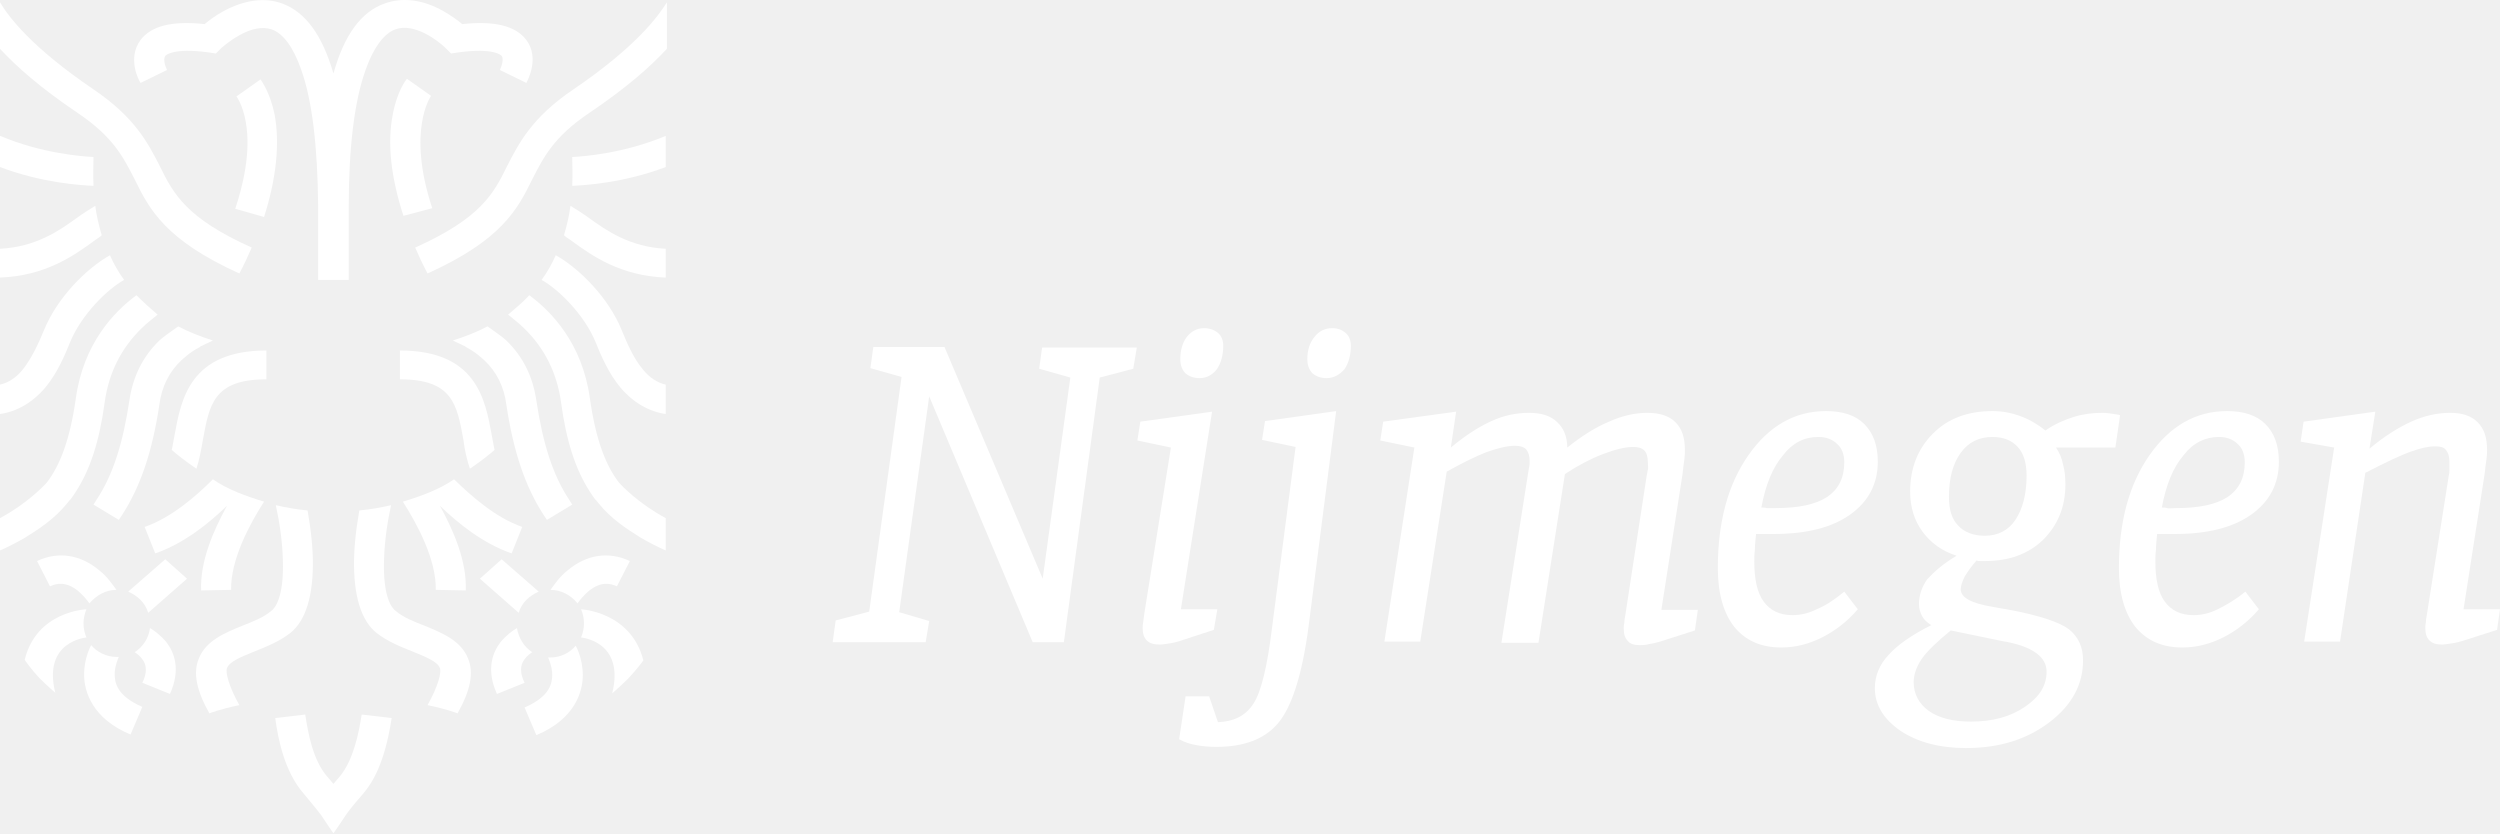
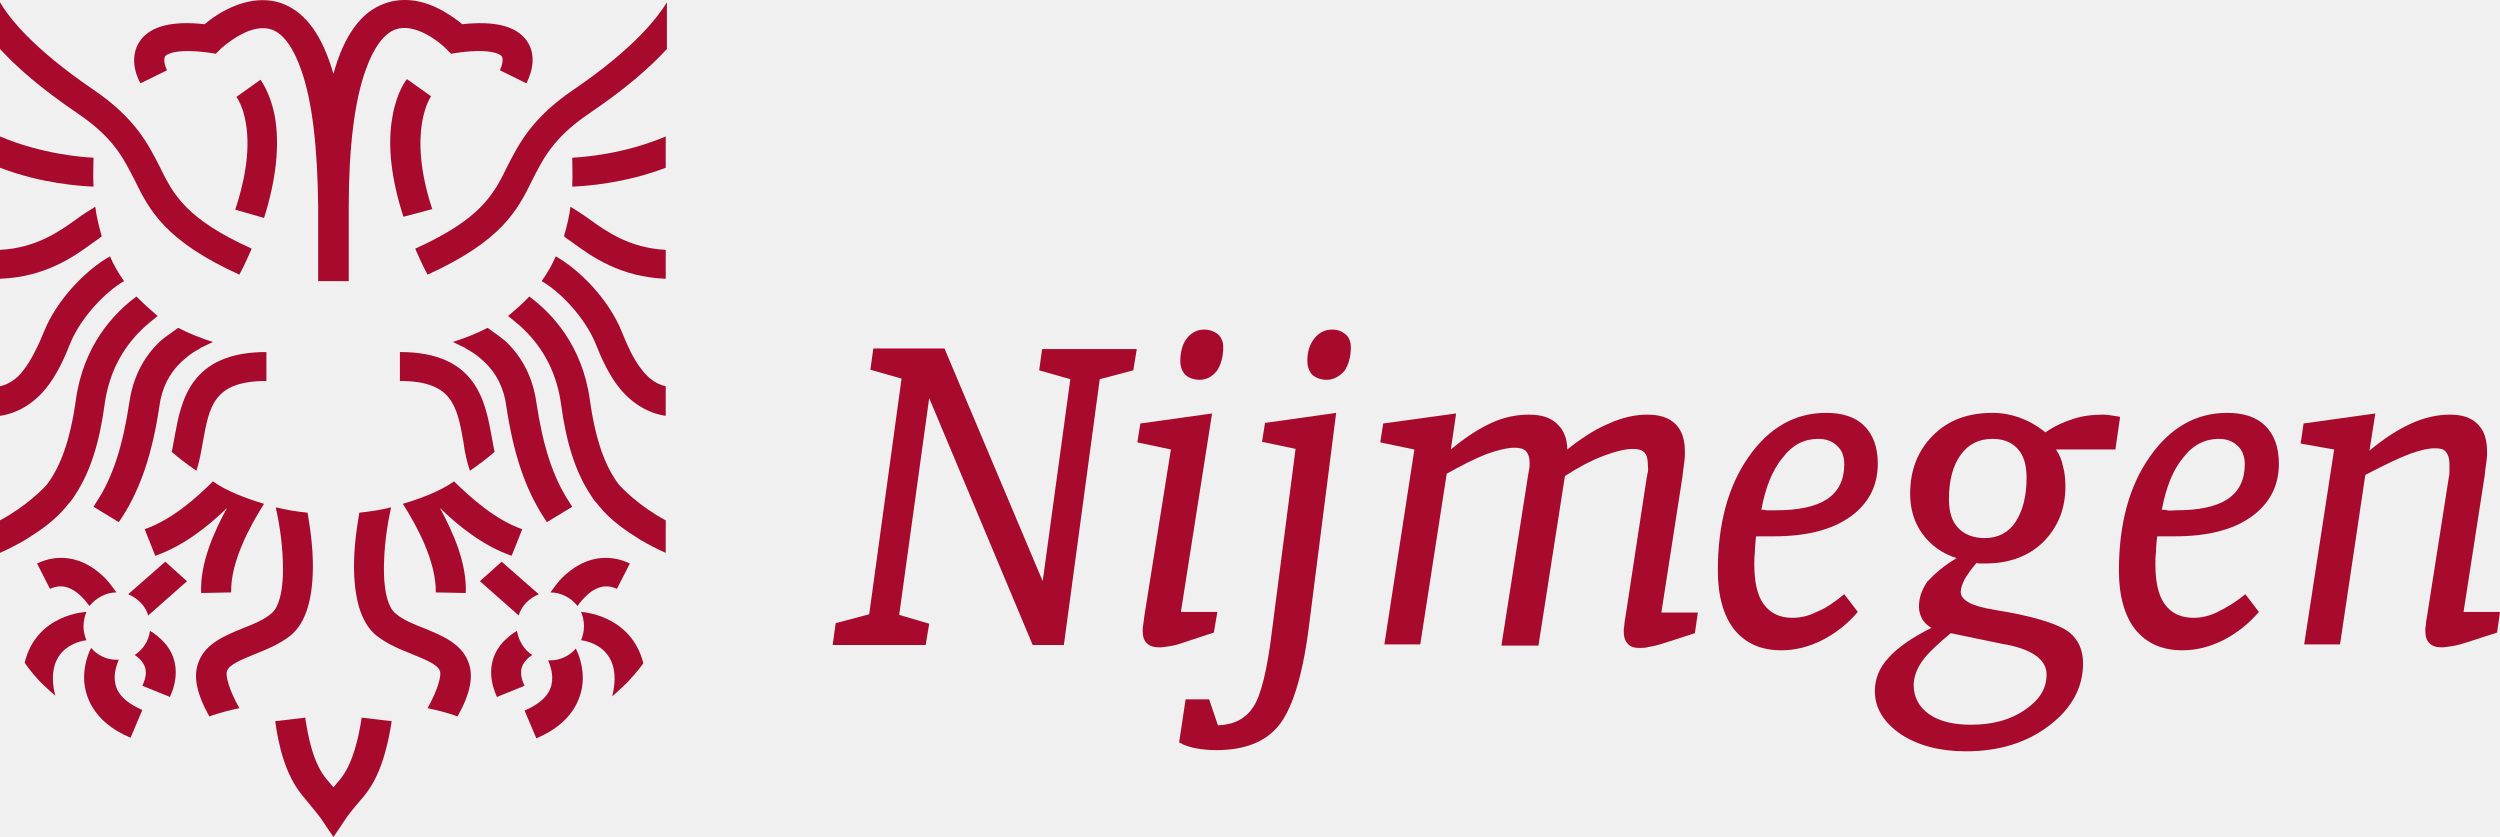
- <svg xmlns="http://www.w3.org/2000/svg" id="Laag_1" width="425.1" height="141.7" viewBox="0 0 425.1 141.7">
-   <style id="style3">.st0{enable-background:new}.st1{fill:#fff}</style>
-   <g id="g5" class="st0">
-     <path id="path7" fill="#fff" d="M141.6 109.1l.5-3.6 5.7-1.5 5.5-39.9-5.3-1.5.5-3.6h12.1l16.7 39.4 4.7-34.2-5.3-1.5.5-3.6h16.1l-.6 3.6-5.7 1.5-6.1 45h-5.3L158 67.4l-5.1 36.7 5.1 1.5-.6 3.6h-15.8z" class="st1" />
+ <svg xmlns="http://www.w3.org/2000/svg" width="230" height="77" viewBox="0 0 230 77" fill="none">
+   <g clip-path="url(#clip0)">
+     <path d="M76.612 59.285L76.883 57.329L79.967 56.514L82.943 34.832L80.075 34.017L80.346 32.061H86.892L95.928 53.471L98.471 34.886L95.603 34.071L95.874 32.115H104.585L104.26 34.071L101.176 34.886L97.876 59.34H95.008L85.486 36.625L82.726 56.568L85.486 57.383L85.161 59.34H76.612V59.285Z" fill="#A80A2D" />
+     <path d="M108.643 56.296H111.997L111.672 58.198L108.859 59.122C108.426 59.285 107.993 59.394 107.615 59.448C107.236 59.502 106.965 59.557 106.695 59.557C106.154 59.557 105.775 59.448 105.504 59.176C105.234 58.905 105.126 58.524 105.126 58.035C105.126 57.872 105.126 57.709 105.18 57.438C105.234 57.166 105.234 56.949 105.288 56.623L107.723 41.353L104.639 40.701L104.909 38.962L111.51 38.038L108.643 56.296ZM110.374 34.941C109.833 34.941 109.4 34.778 109.075 34.506C108.751 34.18 108.588 33.745 108.588 33.202C108.588 32.332 108.805 31.626 109.184 31.137C109.562 30.648 110.103 30.322 110.753 30.322C111.294 30.322 111.727 30.485 112.051 30.757C112.376 31.028 112.538 31.463 112.538 31.952C112.538 32.822 112.322 33.582 111.943 34.126C111.564 34.615 111.023 34.941 110.374 34.941Z" fill="#A80A2D" />
+     <path d="M120.383 57.927C119.788 62.437 118.814 65.371 117.57 66.838C116.326 68.306 114.432 69.012 111.889 69.012C111.24 69.012 110.645 68.958 110.049 68.849C109.454 68.74 108.967 68.577 108.48 68.306L109.076 64.339H111.24L112.051 66.73C113.512 66.675 114.594 66.132 115.298 65.045C116.001 64.013 116.596 61.622 117.029 57.981L119.193 41.298L116.109 40.647L116.38 38.908L122.926 37.984L120.383 57.927ZM122.061 34.941C121.52 34.941 121.087 34.778 120.762 34.506C120.438 34.18 120.275 33.745 120.275 33.202C120.275 32.332 120.492 31.68 120.924 31.137C121.357 30.593 121.898 30.322 122.548 30.322C123.089 30.322 123.467 30.485 123.792 30.757C124.117 31.028 124.279 31.463 124.279 31.952C124.279 32.822 124.063 33.582 123.684 34.126C123.251 34.615 122.71 34.941 122.061 34.941Z" fill="#A80A2D" />
+     <path d="M140.564 43.852C140.619 43.635 140.619 43.418 140.673 43.2C140.727 42.983 140.727 42.766 140.727 42.603C140.727 42.114 140.619 41.788 140.402 41.516C140.186 41.299 139.861 41.19 139.374 41.19C138.671 41.19 137.805 41.407 136.723 41.788C135.641 42.222 134.451 42.82 133.098 43.581L130.663 59.285H127.363L130.122 41.353L126.984 40.701L127.255 38.962L133.964 38.038L133.477 41.353C134.775 40.266 136.02 39.451 137.21 38.908C138.4 38.364 139.536 38.147 140.673 38.147C141.809 38.147 142.675 38.419 143.27 39.016C143.865 39.56 144.19 40.375 144.19 41.353C145.542 40.266 146.841 39.451 148.031 38.962C149.221 38.419 150.412 38.147 151.548 38.147C152.684 38.147 153.55 38.419 154.145 39.016C154.74 39.614 155.011 40.429 155.011 41.57C155.011 41.842 155.011 42.114 154.956 42.494C154.902 42.874 154.848 43.255 154.794 43.798L152.846 56.351H156.201L155.93 58.253L153.063 59.176C152.576 59.34 152.143 59.448 151.764 59.502C151.385 59.611 151.061 59.611 150.844 59.611C150.357 59.611 149.979 59.502 149.762 59.231C149.492 58.959 149.384 58.579 149.384 58.09C149.384 57.927 149.384 57.764 149.438 57.546C149.438 57.329 149.492 57.057 149.546 56.731L151.494 43.961C151.548 43.798 151.548 43.581 151.602 43.418C151.656 43.255 151.602 42.983 151.602 42.711C151.602 42.222 151.494 41.842 151.277 41.625C151.061 41.407 150.736 41.299 150.249 41.299C149.546 41.299 148.626 41.516 147.49 41.951C146.354 42.385 145.218 42.983 143.973 43.798L141.538 59.394H138.13L140.564 43.852Z" fill="#A80A2D" />
+     <path d="M170.917 56.296C169.944 57.438 168.807 58.307 167.617 58.905C166.427 59.502 165.182 59.828 163.884 59.828C161.99 59.828 160.583 59.176 159.555 57.927C158.582 56.677 158.041 54.884 158.041 52.493C158.041 48.254 158.96 44.776 160.854 42.059C162.748 39.342 165.128 37.984 167.996 37.984C169.511 37.984 170.701 38.364 171.513 39.179C172.324 39.994 172.757 41.136 172.757 42.657C172.757 44.722 171.891 46.352 170.214 47.548C168.537 48.743 166.21 49.341 163.18 49.341H161.557C161.503 49.884 161.449 50.373 161.449 50.808C161.395 51.243 161.395 51.623 161.395 51.895C161.395 53.525 161.666 54.775 162.261 55.59C162.856 56.405 163.722 56.84 164.912 56.84C165.615 56.84 166.373 56.677 167.13 56.296C167.942 55.97 168.753 55.427 169.673 54.666L170.917 56.296ZM162.044 46.896C162.207 46.896 162.369 46.896 162.531 46.95H163.289C165.453 46.95 167.022 46.624 168.104 45.917C169.132 45.211 169.673 44.178 169.673 42.711C169.673 42.005 169.457 41.407 169.024 41.027C168.591 40.592 167.996 40.375 167.292 40.375C165.994 40.375 164.912 40.918 164.046 42.059C163.072 43.2 162.423 44.831 162.044 46.896Z" fill="#A80A2D" />
+     <path d="M180.007 51.351C178.655 50.917 177.627 50.156 176.869 49.123C176.112 48.091 175.733 46.841 175.733 45.428C175.733 43.255 176.436 41.462 177.843 40.049C179.25 38.636 181.089 37.984 183.308 37.984C184.227 37.984 185.039 38.147 185.796 38.419C186.554 38.69 187.365 39.125 188.177 39.777C189.043 39.179 189.908 38.799 190.774 38.527C191.64 38.255 192.505 38.147 193.425 38.147C193.75 38.147 194.237 38.201 194.832 38.31C194.94 38.31 194.994 38.364 195.048 38.364L194.616 41.353H189.151C189.476 41.842 189.692 42.331 189.8 42.929C189.962 43.472 190.017 44.124 190.017 44.776C190.017 46.841 189.313 48.526 187.961 49.884C186.608 51.188 184.823 51.84 182.658 51.84H182.171C182.063 51.84 181.955 51.84 181.847 51.786C181.36 52.33 181.035 52.819 180.765 53.253C180.548 53.688 180.386 54.123 180.386 54.449C180.386 55.21 181.36 55.753 183.362 56.079C183.903 56.188 184.281 56.242 184.606 56.296C187.582 56.84 189.476 57.492 190.341 58.144C191.207 58.85 191.64 59.774 191.64 61.024C191.64 63.252 190.612 65.154 188.556 66.73C186.5 68.306 183.957 69.121 180.873 69.121C178.438 69.121 176.436 68.577 174.867 67.545C173.298 66.458 172.487 65.154 172.487 63.578C172.487 62.437 172.919 61.404 173.731 60.535C174.543 59.611 175.841 58.687 177.681 57.764C177.248 57.492 176.977 57.22 176.815 56.894C176.653 56.568 176.544 56.242 176.544 55.807C176.544 54.992 176.815 54.231 177.302 53.525C178.005 52.764 178.817 52.058 180.007 51.351ZM179.466 58.253C178.222 59.285 177.302 60.155 176.815 60.861C176.328 61.567 176.058 62.328 176.058 63.035C176.058 64.121 176.544 65.045 177.464 65.697C178.384 66.349 179.683 66.675 181.306 66.675C183.308 66.675 184.931 66.241 186.283 65.317C187.636 64.393 188.285 63.361 188.285 62.056C188.285 60.752 187.095 59.828 184.768 59.339C184.606 59.285 184.498 59.285 184.444 59.285L179.466 58.253ZM179.304 45.917C179.304 47.113 179.574 47.982 180.169 48.58C180.711 49.178 181.576 49.504 182.604 49.504C183.795 49.504 184.768 49.015 185.418 48.037C186.067 47.059 186.446 45.7 186.446 43.961C186.446 42.766 186.175 41.896 185.634 41.298C185.093 40.701 184.336 40.375 183.308 40.375C182.063 40.375 181.089 40.864 180.386 41.842C179.683 42.82 179.304 44.124 179.304 45.917Z" fill="#A80A2D" />
+     <path d="M207.817 56.296C206.843 57.438 205.707 58.307 204.517 58.905C203.326 59.502 202.082 59.828 200.783 59.828C198.89 59.828 197.483 59.176 196.455 57.927C195.481 56.677 194.94 54.884 194.94 52.493C194.94 48.254 195.86 44.776 197.754 42.059C199.647 39.342 202.028 37.984 204.895 37.984C206.41 37.984 207.601 38.364 208.412 39.179C209.224 39.994 209.657 41.136 209.657 42.657C209.657 44.722 208.791 46.352 207.114 47.548C205.436 48.743 203.11 49.341 200.08 49.341H198.457C198.403 49.884 198.349 50.373 198.349 50.808C198.295 51.243 198.295 51.623 198.295 51.895C198.295 53.525 198.565 54.775 199.16 55.59C199.755 56.405 200.621 56.84 201.811 56.84C202.515 56.84 203.272 56.677 204.03 56.296C204.787 55.916 205.653 55.427 206.573 54.666L207.817 56.296ZM198.89 46.896C199.052 46.896 199.214 46.896 199.377 46.95C199.539 47.004 199.81 46.95 200.134 46.95C202.298 46.95 203.867 46.624 204.949 45.917C205.977 45.211 206.519 44.178 206.519 42.711C206.519 42.005 206.302 41.407 205.869 41.027C205.436 40.592 204.841 40.375 204.138 40.375C202.893 40.375 201.757 40.918 200.892 42.059C199.918 43.2 199.268 44.831 198.89 46.896Z" fill="#A80A2D" />
+     <path d="M215.283 59.285H211.983L214.742 41.353L211.658 40.809L211.929 38.962L218.53 38.038L217.989 41.462C219.341 40.32 220.64 39.505 221.83 38.962C223.02 38.419 224.211 38.147 225.401 38.147C226.537 38.147 227.349 38.419 227.944 39.016C228.539 39.614 228.81 40.429 228.81 41.57C228.81 41.788 228.81 42.059 228.756 42.44C228.701 42.766 228.647 43.2 228.593 43.744L226.646 56.296H230L229.729 58.198L226.862 59.122C226.375 59.285 225.942 59.394 225.563 59.448C225.185 59.502 224.86 59.557 224.644 59.557C224.157 59.557 223.778 59.448 223.507 59.176C223.237 58.905 223.129 58.524 223.129 58.035C223.129 57.872 223.129 57.709 223.183 57.492C223.183 57.275 223.237 57.003 223.291 56.677L225.293 43.907C225.347 43.744 225.347 43.526 225.347 43.363V42.657C225.347 42.168 225.239 41.842 225.022 41.57C224.806 41.298 224.481 41.244 223.994 41.244C223.399 41.244 222.696 41.407 221.776 41.733C220.856 42.059 219.504 42.711 217.61 43.69L215.283 59.285Z" fill="#A80A2D" />
+     <path d="M39.334 65.154C41.174 65.534 42.094 65.915 42.094 65.915C43.284 63.795 43.608 62.165 43.068 60.861C42.418 59.176 40.633 58.47 39.064 57.818C38.09 57.438 37.116 57.057 36.413 56.459C36.034 56.188 35.222 55.155 35.331 51.732C35.385 49.667 35.763 47.765 35.763 47.765L35.98 46.678C35.06 46.896 34.14 47.059 33.058 47.167C33.058 47.276 32.625 49.341 32.571 51.678C32.517 55.047 33.22 57.329 34.627 58.47C35.655 59.285 36.9 59.774 37.982 60.209C39.172 60.698 40.254 61.133 40.471 61.73C40.633 62.111 40.308 63.415 39.334 65.154Z" fill="#A80A2D" />
+     <path d="M32.084 19.073C32.084 13.531 32.625 9.238 33.653 6.412C34.357 4.402 35.331 3.097 36.358 2.717C38.09 2.065 40.308 3.749 41.011 4.456L41.498 4.945L42.202 4.836C45.448 4.402 46.097 5.108 46.151 5.162C46.368 5.434 46.151 6.14 45.989 6.466L48.424 7.662C48.532 7.445 49.668 5.38 48.424 3.695C47.45 2.391 45.502 1.902 42.526 2.228C42.148 1.902 41.553 1.467 40.795 1.032C38.901 -0.054 37.008 -0.272 35.385 0.326C33.22 1.087 31.651 3.26 30.677 6.793C29.649 3.26 28.134 1.141 25.97 0.326C24.347 -0.272 22.453 2.51203e-05 20.56 1.032C19.857 1.413 19.207 1.902 18.828 2.228C15.853 1.902 13.905 2.391 12.931 3.695C11.687 5.38 12.769 7.445 12.931 7.662L15.366 6.466C15.203 6.14 14.987 5.488 15.203 5.162C15.258 5.108 15.907 4.402 19.153 4.836L19.857 4.945L20.343 4.456C20.343 4.456 21.047 3.804 22.021 3.26C23.157 2.608 24.185 2.445 24.996 2.717C26.078 3.097 26.998 4.402 27.702 6.412C28.73 9.292 29.217 13.531 29.271 19.073V25.866H32.084V19.073Z" fill="#A80A2D" />
+     <path d="M25.267 10.596C24.834 8.477 24.023 7.445 23.968 7.336L21.75 8.912C21.75 8.912 22.345 9.673 22.616 11.303C23.103 14.074 22.345 17.172 21.642 19.291L24.293 20.052C25.429 16.465 25.754 13.259 25.267 10.596Z" fill="#A80A2D" />
+     <path d="M39.767 19.236C37.386 12.009 39.659 8.858 39.659 8.858L37.441 7.282C37.332 7.39 36.521 8.477 36.142 10.542C35.601 13.259 35.98 16.411 37.116 19.943L39.767 19.236Z" fill="#A80A2D" />
+     <path d="M33.275 66.023C33.004 67.762 32.517 70.207 31.273 71.729C31.056 72.001 30.84 72.218 30.677 72.436C30.515 72.218 30.299 72.001 30.082 71.729C28.784 70.207 28.351 67.762 28.08 66.023L25.321 66.349C25.592 68.36 26.187 71.294 27.918 73.305C29 74.609 29.433 75.153 29.541 75.316C29.812 75.75 30.677 77 30.677 77C30.677 77 31.543 75.75 31.814 75.316C31.922 75.153 32.301 74.609 33.437 73.305C34.248 72.327 35.385 70.588 36.034 66.349L33.275 66.023Z" fill="#A80A2D" />
+     <path d="M13.31 48.689L14.284 51.134C16.935 50.21 19.207 48.363 20.884 46.733C19.64 49.015 18.396 51.84 18.504 54.557L21.263 54.503C21.209 51.732 22.941 48.471 24.293 46.352C22.67 45.863 20.884 45.211 19.586 44.287C18.071 45.809 15.799 47.819 13.31 48.689Z" fill="#A80A2D" />
+     <path d="M10.713 54.503C10.388 54.069 9.901 53.308 9.144 52.71C7.412 51.243 5.356 50.917 3.409 51.84L4.599 54.177C5.194 53.906 6.06 53.688 7.196 54.612C7.629 54.992 8.007 55.427 8.224 55.753C8.873 54.992 9.739 54.503 10.713 54.503Z" fill="#A80A2D" />
+     <path d="M13.634 56.622L17.205 53.471L15.204 51.677L11.795 54.666C12.661 55.047 13.364 55.699 13.634 56.622Z" fill="#A80A2D" />
+     <path d="M13.797 58.035C14.175 58.253 14.771 58.687 15.312 59.339C16.015 60.263 16.664 61.839 15.636 64.121L13.093 63.089C13.526 62.219 13.526 61.459 13.093 60.915C12.877 60.589 12.552 60.372 12.39 60.263C13.148 59.774 13.688 58.959 13.797 58.035Z" fill="#A80A2D" />
+     <path d="M10.55 62.274C10.55 61.513 10.929 60.698 10.929 60.698H10.713C9.793 60.698 8.927 60.263 8.386 59.611C8.386 59.611 7.737 60.752 7.737 62.328C7.737 63.904 8.494 66.404 12.011 67.871L13.093 65.317C10.713 64.284 10.55 63.035 10.55 62.274Z" fill="#A80A2D" />
+     <path d="M7.953 58.905C7.791 58.524 7.683 58.09 7.683 57.601C7.683 57.166 7.791 56.677 7.953 56.296C7.953 56.296 3.354 56.459 2.272 60.97C2.272 60.97 2.813 61.785 3.625 62.654C4.22 63.252 5.086 64.013 5.086 64.013C3.895 59.231 7.953 58.905 7.953 58.905Z" fill="#A80A2D" />
+     <path d="M22.021 25.268C22.453 24.453 22.832 23.638 23.157 22.877C17.151 20.16 15.961 17.932 14.716 15.378C13.634 13.259 12.444 10.868 8.603 8.26C2.868 4.347 0.812 1.576 0 0.217V4.51C1.569 6.195 3.625 8.042 7.142 10.433C10.442 12.661 11.362 14.563 12.39 16.574C13.743 19.345 15.204 22.171 22.021 25.268Z" fill="#A80A2D" />
+     <path d="M48.045 48.689L47.071 51.134C44.42 50.21 42.148 48.363 40.471 46.733C41.715 49.015 42.959 51.84 42.851 54.557L40.092 54.503C40.146 51.732 38.414 48.471 37.062 46.352C38.685 45.863 40.471 45.211 41.769 44.287C43.338 45.809 45.556 47.819 48.045 48.689Z" fill="#A80A2D" />
+     <path d="M50.642 54.503C50.967 54.069 51.454 53.308 52.211 52.71C53.943 51.243 55.999 50.917 57.946 51.84L56.756 54.177C56.161 53.906 55.295 53.688 54.159 54.612C53.726 54.992 53.347 55.427 53.131 55.753C52.536 54.992 51.616 54.503 50.642 54.503Z" fill="#A80A2D" />
+     <path d="M47.721 56.622L44.15 53.471L46.151 51.677L49.56 54.666C48.694 55.047 47.991 55.699 47.721 56.622Z" fill="#A80A2D" />
+     <path d="M47.558 58.035C47.179 58.253 46.584 58.687 46.043 59.339C45.34 60.263 44.691 61.839 45.719 64.121L48.262 63.089C47.829 62.219 47.829 61.459 48.262 60.915C48.478 60.589 48.803 60.372 48.965 60.263C48.208 59.774 47.721 58.959 47.558 58.035Z" fill="#A80A2D" />
+     <path d="M52.969 59.666C52.428 60.318 51.562 60.752 50.642 60.752H50.426C50.426 60.752 50.804 61.567 50.804 62.328C50.804 63.089 50.642 64.339 48.261 65.371L49.344 67.925C52.86 66.458 53.618 63.958 53.618 62.383C53.618 60.807 52.969 59.666 52.969 59.666Z" fill="#A80A2D" />
+     <path d="M53.456 56.296C53.618 56.677 53.726 57.112 53.726 57.601C53.726 58.09 53.618 58.524 53.456 58.905C53.456 58.905 57.514 59.231 56.323 64.067C56.323 64.067 57.189 63.306 57.784 62.709C58.65 61.785 59.191 61.024 59.191 61.024C58.055 56.514 53.456 56.296 53.456 56.296Z" fill="#A80A2D" />
+     <path d="M39.334 25.268C38.901 24.453 38.523 23.638 38.198 22.877C44.204 20.16 45.394 17.932 46.639 15.378C47.721 13.259 48.911 10.868 52.752 8.26C58.487 4.347 60.543 1.522 61.355 0.217V4.51C59.786 6.195 57.73 8.042 54.213 10.433C50.913 12.661 49.993 14.563 48.965 16.574C47.612 19.345 46.151 22.171 39.334 25.268Z" fill="#A80A2D" />
+     <path d="M22.021 65.154C20.181 65.534 19.261 65.915 19.261 65.915C18.071 63.795 17.747 62.165 18.288 60.861C18.937 59.176 20.722 58.47 22.291 57.818C23.265 57.438 24.239 57.057 24.942 56.459C25.321 56.188 26.133 55.155 26.025 51.732C25.971 49.667 25.592 47.765 25.592 47.765L25.375 46.678C26.295 46.896 27.215 47.059 28.297 47.167C28.297 47.276 28.73 49.341 28.784 51.678C28.838 55.047 28.135 57.329 26.728 58.47C25.7 59.285 24.456 59.774 23.373 60.209C22.183 60.698 21.101 61.133 20.885 61.73C20.722 62.111 21.047 63.415 22.021 65.154Z" fill="#A80A2D" />
+     <path d="M18.666 40.647C19.261 37.386 19.64 35.05 24.509 35.05V32.387C17.476 32.387 16.664 36.897 16.069 40.157C15.961 40.647 15.907 41.136 15.799 41.57C16.285 42.005 17.043 42.603 18.071 43.309C18.341 42.494 18.504 41.57 18.666 40.647Z" fill="#A80A2D" />
+     <path d="M12.552 27.279C10.496 28.8 7.683 31.735 6.98 36.788C6.438 40.647 5.519 42.983 4.328 44.559C4.058 44.885 2.435 46.57 0 47.874V50.862C0.757 50.536 1.677 50.047 2.327 49.667C3.625 48.852 5.032 47.928 6.168 46.515C6.33 46.298 6.438 46.189 6.493 46.135C6.655 45.917 6.817 45.7 6.98 45.428C8.278 43.418 9.144 40.81 9.631 37.169C10.009 34.452 11.146 32.169 13.039 30.322C13.526 29.833 14.121 29.398 14.5 29.072C13.797 28.474 13.148 27.877 12.552 27.279Z" fill="#A80A2D" />
+     <path d="M4.058 30.485C3.571 31.68 2.922 33.093 2.11 34.126C1.515 34.886 0.757 35.376 0 35.538V38.255C1.515 38.038 2.976 37.223 4.166 35.81C5.248 34.506 5.952 32.876 6.493 31.517C7.521 29.072 9.847 26.735 11.416 25.866C10.875 25.105 10.442 24.344 10.118 23.584C7.899 24.834 5.248 27.55 4.058 30.485Z" fill="#A80A2D" />
+     <path d="M7.034 20.16C5.465 21.301 3.3 22.823 0 22.986V25.648C4.166 25.485 6.763 23.638 8.549 22.334C8.819 22.116 9.144 21.953 9.36 21.736C9.09 20.812 8.873 19.889 8.765 19.019C8.224 19.345 7.629 19.726 7.034 20.16Z" fill="#A80A2D" />
+     <path d="M14.662 31.463C13.148 32.93 12.228 34.778 11.903 37.006C11.308 40.972 10.388 43.907 8.873 46.189C8.765 46.352 8.711 46.461 8.603 46.624L10.929 48.037L11.254 47.548C12.931 44.939 14.013 41.733 14.662 37.386C14.879 35.702 15.582 34.343 16.664 33.31C16.935 33.093 17.368 32.604 18.396 32.061L18.45 32.006C18.828 31.843 19.207 31.626 19.586 31.463C18.396 31.082 17.314 30.648 16.394 30.159C15.69 30.648 14.879 31.246 14.662 31.463Z" fill="#A80A2D" />
+     <path d="M8.603 14.509C7.575 14.455 3.841 14.183 0 12.553V15.433C3.841 16.9 7.412 17.117 8.603 17.172C8.549 16.085 8.603 15.161 8.603 14.509Z" fill="#A80A2D" />
+     <path d="M42.635 40.647C42.039 37.386 41.661 35.05 36.791 35.05V32.387C43.825 32.387 44.636 36.897 45.232 40.157C45.34 40.647 45.394 41.136 45.502 41.57C45.015 42.005 44.258 42.603 43.23 43.309C42.959 42.494 42.743 41.57 42.635 40.647Z" fill="#A80A2D" />
+     <path d="M48.694 27.279C50.75 28.8 53.564 31.735 54.267 36.788C54.808 40.647 55.728 42.983 56.918 44.559C57.189 44.885 58.812 46.57 61.247 47.874V50.862C60.489 50.536 59.569 50.047 58.92 49.667C57.622 48.852 56.215 47.928 55.079 46.515C54.916 46.298 54.808 46.189 54.754 46.135C54.592 45.917 54.429 45.7 54.267 45.428C52.969 43.418 52.103 40.81 51.616 37.169C51.237 34.452 50.101 32.169 48.207 30.322C47.721 29.833 47.125 29.398 46.747 29.072C47.45 28.474 48.153 27.877 48.694 27.279Z" fill="#A80A2D" />
+     <path d="M57.189 30.485C57.676 31.68 58.271 33.093 59.137 34.126C59.732 34.886 60.489 35.376 61.247 35.538V38.255C59.732 38.038 58.271 37.223 57.081 35.81C55.999 34.506 55.295 32.876 54.754 31.517C53.726 29.072 51.4 26.735 49.831 25.866C50.372 25.105 50.805 24.344 51.129 23.584C53.347 24.834 55.999 27.55 57.189 30.485Z" fill="#A80A2D" />
+     <path d="M54.213 20.16C55.782 21.301 57.946 22.823 61.247 22.986V25.648C57.081 25.485 54.484 23.638 52.698 22.334C52.428 22.116 52.103 21.953 51.887 21.736C52.157 20.812 52.373 19.889 52.482 19.019C53.023 19.345 53.618 19.726 54.213 20.16Z" fill="#A80A2D" />
+     <path d="M46.584 31.463C48.099 32.93 49.019 34.778 49.344 37.006C49.939 40.972 50.859 43.907 52.373 46.189C52.482 46.352 52.536 46.461 52.644 46.624L50.318 48.037L49.993 47.548C48.316 44.939 47.234 41.733 46.584 37.386C46.368 35.702 45.664 34.343 44.582 33.31C44.312 33.093 43.879 32.604 42.851 32.061L42.797 32.006C42.418 31.843 42.039 31.626 41.661 31.463C42.851 31.082 43.933 30.648 44.853 30.159C45.556 30.648 46.368 31.246 46.584 31.463Z" fill="#A80A2D" />
+     <path d="M52.644 14.509C53.672 14.455 57.405 14.183 61.247 12.553V15.433C57.405 16.9 53.834 17.117 52.644 17.172C52.698 16.085 52.644 15.161 52.644 14.509Z" fill="#A80A2D" />
  </g>
-   <g id="g9" fill="#fff" class="st0">
-     <path id="path11" d="M200.8 103.6h6.2l-.6 3.5-5.2 1.7c-.8.3-1.6.5-2.3.6-.7.1-1.2.2-1.7.2-1 0-1.7-.2-2.2-.7-.5-.5-.7-1.2-.7-2.1 0-.3 0-.6.1-1.1.1-.5.1-.9.2-1.5l4.5-28.1-5.7-1.2.5-3.2 12.2-1.7-5.3 33.6zm3.2-39.3c-1 0-1.8-.3-2.4-.8-.6-.6-.9-1.4-.9-2.4 0-1.6.4-2.9 1.1-3.8.7-.9 1.7-1.5 2.9-1.5 1 0 1.8.3 2.4.8.6.5.9 1.3.9 2.2 0 1.6-.4 3-1.1 4-.7.9-1.7 1.5-2.9 1.5z" class="st1" />
-     <path id="path13" d="M222.5 106.6c-1.1 8.3-2.9 13.7-5.2 16.4-2.3 2.7-5.8 4-10.5 4-1.2 0-2.3-.1-3.4-.3-1.1-.2-2-.5-2.9-1l1.1-7.3h4l1.5 4.4c2.7-.1 4.7-1.1 6-3.1 1.3-1.9 2.4-6.3 3.2-13l4-30.7-5.7-1.2.5-3.2 12.1-1.7-4.7 36.7zm3.1-42.3c-1 0-1.8-.3-2.4-.8-.6-.6-.9-1.4-.9-2.4 0-1.6.4-2.8 1.2-3.8.8-1 1.8-1.5 3-1.5 1 0 1.7.3 2.3.8.6.5.9 1.3.9 2.2 0 1.6-.4 3-1.1 4-.8.9-1.8 1.5-3 1.5z" class="st1" />
-     <path id="path15" d="M259.8 80.7c.1-.4.1-.8.2-1.2.1-.4.1-.8.1-1.1 0-.9-.2-1.5-.6-2-.4-.4-1-.6-1.9-.6-1.3 0-2.9.4-4.9 1.1-2 .8-4.2 1.9-6.7 3.3l-4.5 28.9h-6.1l5.1-33-5.8-1.2.5-3.2 12.4-1.7-.9 6.1c2.4-2 4.7-3.5 6.9-4.5s4.3-1.4 6.4-1.4c2.1 0 3.7.5 4.8 1.6 1.1 1 1.7 2.5 1.7 4.3 2.5-2 4.9-3.5 7.1-4.4 2.2-1 4.4-1.5 6.5-1.5 2.1 0 3.7.5 4.8 1.6 1.1 1.1 1.6 2.6 1.6 4.7 0 .5 0 1-.1 1.7s-.2 1.4-.3 2.4l-3.6 23.1h6.2l-.5 3.5-5.3 1.7c-.9.3-1.7.5-2.4.6-.7.2-1.3.2-1.7.2-.9 0-1.6-.2-2-.7-.5-.5-.7-1.2-.7-2.1 0-.3 0-.6.1-1 0-.4.1-.9.2-1.5l3.6-23.5c.1-.3.1-.7.2-1 .1-.3 0-.8 0-1.3 0-.9-.2-1.6-.6-2-.4-.4-1-.6-1.9-.6-1.3 0-3 .4-5.1 1.2-2.1.8-4.2 1.9-6.5 3.4l-4.5 28.7h-6.3l4.5-28.6z" class="st1" />
-   </g>
-   <g id="g17" fill="#fff" class="st0">
-     <path id="path19" d="M315.9 103.6c-1.8 2.1-3.9 3.7-6.1 4.8-2.2 1.1-4.5 1.7-6.9 1.7-3.5 0-6.1-1.2-8-3.5-1.8-2.3-2.8-5.6-2.8-10 0-7.8 1.7-14.2 5.2-19.2s7.9-7.5 13.2-7.5c2.8 0 5 .7 6.5 2.2 1.5 1.5 2.3 3.6 2.3 6.4 0 3.8-1.6 6.8-4.7 9s-7.4 3.3-13 3.3h-3c-.1 1-.2 1.9-.2 2.7-.1.8-.1 1.5-.1 2 0 3 .5 5.3 1.6 6.8s2.7 2.3 4.9 2.3c1.3 0 2.7-.3 4.1-1 1.5-.6 3-1.6 4.7-3l2.3 3zm-16.4-17.3c.3 0 .6 0 .9.1h1.4c4 0 6.9-.6 8.9-1.9 1.9-1.3 2.9-3.2 2.9-5.9 0-1.3-.4-2.4-1.2-3.1-.8-.8-1.9-1.2-3.2-1.2-2.4 0-4.4 1-6 3.1-1.8 2.1-3 5.1-3.7 8.9z" class="st1" />
-     <path id="path21" d="M332.7 94.5c-2.5-.8-4.4-2.2-5.8-4.1-1.4-1.9-2.1-4.2-2.1-6.8 0-4 1.3-7.3 3.9-9.9 2.6-2.6 6-3.8 10.1-3.8 1.7 0 3.2.3 4.6.8 1.4.5 2.9 1.3 4.4 2.5 1.6-1.1 3.2-1.8 4.8-2.3 1.6-.5 3.2-.7 4.9-.7.6 0 1.5.1 2.6.3.2 0 .3.1.4.1l-.8 5.5h-10.1c.6.9 1 1.8 1.2 2.9.3 1 .4 2.2.4 3.4 0 3.8-1.3 6.9-3.8 9.4-2.5 2.4-5.8 3.6-9.8 3.6h-.9c-.2 0-.4 0-.6-.1-.9 1-1.5 1.9-2 2.7-.4.8-.7 1.6-.7 2.2 0 1.4 1.8 2.4 5.5 3 1 .2 1.7.3 2.3.4 5.5 1 9 2.2 10.6 3.4 1.6 1.3 2.4 3 2.4 5.3 0 4.1-1.9 7.6-5.7 10.5-3.8 2.9-8.5 4.4-14.2 4.4-4.5 0-8.2-1-11.1-2.9-2.9-2-4.4-4.4-4.4-7.3 0-2.1.8-4 2.3-5.6 1.5-1.7 3.9-3.4 7.3-5.1-.8-.5-1.3-1-1.6-1.6-.3-.6-.5-1.2-.5-2 0-1.5.5-2.9 1.4-4.2 1.3-1.4 2.8-2.7 5-4zm-1 12.7c-2.3 1.9-4 3.5-4.9 4.8-.9 1.3-1.4 2.7-1.4 4 0 2 .9 3.7 2.6 4.9 1.7 1.2 4.1 1.8 7.1 1.8 3.7 0 6.7-.8 9.2-2.5 2.5-1.7 3.7-3.6 3.7-6s-2.2-4.1-6.5-5c-.3-.1-.5-.1-.6-.1l-9.2-1.9zm-.3-22.7c0 2.2.5 3.8 1.6 4.9 1 1.1 2.6 1.7 4.5 1.7 2.2 0 4-.9 5.2-2.7 1.2-1.8 1.9-4.3 1.9-7.5 0-2.2-.5-3.8-1.5-4.9-1-1.1-2.4-1.7-4.3-1.7-2.3 0-4.1.9-5.4 2.7-1.3 1.8-2 4.2-2 7.5z" class="st1" />
-     <path id="path23" d="M384.1 103.6c-1.8 2.1-3.9 3.7-6.1 4.8-2.2 1.1-4.5 1.7-6.9 1.7-3.5 0-6.1-1.2-8-3.5-1.8-2.3-2.8-5.6-2.8-10 0-7.8 1.7-14.2 5.2-19.2s7.9-7.5 13.2-7.5c2.8 0 5 .7 6.5 2.2 1.5 1.5 2.3 3.6 2.3 6.4 0 3.8-1.6 6.8-4.7 9s-7.4 3.3-13 3.3h-3c-.1 1-.2 1.9-.2 2.7-.1.8-.1 1.5-.1 2 0 3 .5 5.3 1.6 6.8s2.7 2.3 4.9 2.3c1.3 0 2.7-.3 4.1-1 1.4-.7 3-1.6 4.7-3l2.3 3zm-16.5-17.3c.3 0 .6 0 .9.1.3.1.8 0 1.4 0 4 0 6.9-.6 8.9-1.9 1.9-1.3 2.9-3.2 2.9-5.9 0-1.3-.4-2.4-1.2-3.1-.8-.8-1.9-1.2-3.2-1.2-2.3 0-4.4 1-6 3.1-1.8 2.1-3 5.1-3.7 8.9z" class="st1" />
-   </g>
-   <g id="g25" class="st0">
-     <path id="path27" fill="#fff" d="M397.9 109.1h-6.1l5.1-33-5.7-1 .5-3.4 12.2-1.7-1 6.3c2.5-2.1 4.9-3.6 7.1-4.6 2.2-1 4.4-1.5 6.6-1.5 2.1 0 3.6.5 4.7 1.6s1.6 2.6 1.6 4.7c0 .4 0 .9-.1 1.6-.1.6-.2 1.4-.3 2.4l-3.6 23.1h6.2l-.5 3.5-5.3 1.7c-.9.3-1.7.5-2.4.6-.7.1-1.3.2-1.7.2-.9 0-1.6-.2-2.1-.7-.5-.5-.7-1.2-.7-2.1 0-.3 0-.6.1-1 0-.4.1-.9.2-1.5l3.7-23.5c.1-.3.1-.7.1-1v-1.3c0-.9-.2-1.5-.6-2-.4-.5-1-.6-1.9-.6-1.1 0-2.4.3-4.1.9-1.7.6-4.2 1.8-7.7 3.6l-4.3 28.7z" class="st1" />
-   </g>
-   <g id="g29" fill="#fff">
-     <path id="path31" d="M72.7 119.9c3.4.7 5.1 1.4 5.1 1.4 2.2-3.9 2.8-6.9 1.8-9.3-1.2-3.1-4.5-4.4-7.4-5.6-1.8-.7-3.6-1.4-4.9-2.5-.7-.5-2.2-2.4-2-8.7.1-3.8.8-7.3.8-7.3l.4-2c-1.7.4-3.4.7-5.4.9 0 .2-.8 4-.9 8.3-.1 6.2 1.2 10.4 3.8 12.5 1.9 1.5 4.2 2.4 6.2 3.2 2.2.9 4.2 1.7 4.6 2.8.3.7-.3 3.1-2.1 6.3" class="st1" />
-     <path id="path33" d="M59.3 35.1c0-10.2 1-18.1 2.9-23.3 1.3-3.7 3.1-6.1 5-6.8 3.2-1.2 7.3 1.9 8.6 3.2l.9.9 1.3-.2c6-.8 7.2.5 7.3.6.4.5 0 1.8-.3 2.4l4.5 2.2c.2-.4 2.3-4.2 0-7.3-1.8-2.4-5.4-3.3-10.9-2.7-.7-.6-1.8-1.4-3.2-2.2-3.5-2-7-2.4-10-1.3-4 1.4-6.9 5.4-8.7 11.9C54.8 6 52 2.1 48 .6 45-.5 41.5 0 38 1.9c-1.3.7-2.5 1.6-3.2 2.2-5.5-.6-9.1.3-10.9 2.7-2.3 3.1-.3 6.9 0 7.3l4.5-2.2c-.3-.6-.7-1.8-.3-2.4.1-.1 1.3-1.4 7.3-.6l1.3.2.9-.9S38.9 7 40.7 6c2.1-1.2 4-1.5 5.5-1 2 .7 3.7 3.1 5 6.8 1.9 5.3 2.8 13.1 2.9 23.3v12.5h5.2V35.1z" class="st1" />
-     <path id="path35" d="M46.7 19.5c-.8-3.9-2.3-5.8-2.4-6l-4.1 2.9s1.1 1.4 1.6 4.4c.9 5.1-.5 10.8-1.8 14.7l4.9 1.4c2.1-6.6 2.7-12.5 1.8-17.4" class="st1" />
-     <path id="path37" d="M73.5 35.4c-4.4-13.3-.2-19.1-.2-19.1l-4.1-2.9c-.2.2-1.7 2.2-2.4 6-1 5-.3 10.8 1.8 17.3l4.9-1.3z" class="st1" />
-     <path id="path39" d="M61.5 121.5c-.5 3.2-1.4 7.7-3.7 10.5-.4.5-.8.9-1.1 1.3-.3-.4-.7-.8-1.1-1.3-2.4-2.8-3.2-7.3-3.7-10.5l-5.1.6c.5 3.7 1.6 9.1 4.8 12.8 2 2.4 2.8 3.4 3 3.7.5.8 2.1 3.1 2.1 3.1s1.6-2.3 2.1-3.1c.2-.3.9-1.3 3-3.7 1.5-1.8 3.6-5 4.8-12.8l-5.1-.6z" class="st1" />
-     <path id="path41" d="M24.6 89.6l1.8 4.5c4.9-1.7 9.1-5.1 12.2-8.1-2.3 4.2-4.6 9.4-4.4 14.4l5.1-.1c-.1-5.1 3.1-11.1 5.6-15-3-.9-6.3-2.1-8.7-3.8-2.8 2.8-7 6.5-11.6 8.1" class="st1" />
-     <path id="path43" d="M19.8 100.3c-.6-.8-1.5-2.2-2.9-3.3-3.2-2.7-7-3.3-10.6-1.6l2.2 4.3c1.1-.5 2.7-.9 4.8.8.8.7 1.5 1.5 1.9 2.1 1.2-1.4 2.8-2.3 4.6-2.3" class="st1" />
-     <path id="path45" d="M25.2 104.2l6.6-5.8-3.7-3.3-6.3 5.5c1.6.7 2.9 1.9 3.4 3.6" class="st1" />
-     <path id="path47" d="M25.5 106.8c.7.4 1.8 1.2 2.8 2.4 1.3 1.7 2.5 4.6.6 8.8l-4.7-1.9c.8-1.6.8-3 0-4-.4-.6-1-1-1.3-1.2 1.4-.9 2.4-2.4 2.6-4.1" class="st1" />
-     <path id="path49" d="M19.5 114.6c0-1.4.7-2.9.7-2.9h-.4c-1.7 0-3.3-.8-4.3-2 0 0-1.2 2.1-1.2 5s1.4 7.5 7.9 10.2l2-4.7c-4.4-1.9-4.7-4.2-4.7-5.6" class="st1" />
-     <path id="path51" d="M14.7 108.4c-.3-.7-.5-1.5-.5-2.4 0-.8.2-1.7.5-2.4 0 0-8.5.3-10.5 8.6 0 0 1 1.5 2.5 3.1 1.1 1.1 2.7 2.5 2.7 2.5-2.2-8.8 5.3-9.4 5.3-9.4" class="st1" />
-     <path id="path53" d="M40.7 46.5c.8-1.5 1.5-3 2.1-4.4-11.1-5-13.3-9.1-15.6-13.8-2-3.9-4.2-8.3-11.3-13.1C5.3 8 1.5 2.9 0 .4v7.9c2.9 3.1 6.7 6.5 13.2 10.9 6.1 4.1 7.8 7.6 9.7 11.3 2.5 5.1 5.2 10.3 17.8 16" class="st1" />
-     <path id="path55" d="M88.8 89.6L87 94.1c-4.9-1.7-9.1-5.1-12.2-8.1 2.3 4.2 4.6 9.4 4.4 14.4l-5.1-.1c.1-5.1-3.1-11.1-5.6-15 3-.9 6.3-2.1 8.7-3.8 2.9 2.8 7 6.5 11.6 8.1" class="st1" />
-     <path id="path57" d="M93.6 100.3c.6-.8 1.5-2.2 2.9-3.3 3.2-2.7 7-3.3 10.6-1.6l-2.2 4.3c-1.1-.5-2.7-.9-4.8.8-.8.7-1.5 1.5-1.9 2.1-1.1-1.4-2.8-2.3-4.6-2.3" class="st1" />
-     <path id="path59" d="M88.2 104.2l-6.6-5.8 3.7-3.3 6.3 5.5c-1.6.7-2.9 1.9-3.4 3.6" class="st1" />
-     <path id="path61" d="M87.9 106.8c-.7.4-1.8 1.2-2.8 2.4-1.3 1.7-2.5 4.6-.6 8.8l4.7-1.9c-.8-1.6-.8-3 0-4 .4-.6 1-1 1.3-1.2-1.4-.9-2.3-2.4-2.6-4.1" class="st1" />
-     <path id="path63" d="M97.9 109.8c-1 1.2-2.6 2-4.3 2h-.4s.7 1.5.7 2.9-.3 3.7-4.7 5.6l2 4.7c6.5-2.7 7.9-7.3 7.9-10.2 0-2.9-1.2-5-1.2-5" class="st1" />
-     <path id="path65" d="M98.8 103.6c.3.7.5 1.5.5 2.4 0 .9-.2 1.7-.5 2.4 0 0 7.5.6 5.3 9.5 0 0 1.6-1.4 2.7-2.5 1.6-1.7 2.6-3.1 2.6-3.1-2.1-8.3-10.6-8.7-10.6-8.7" class="st1" />
-     <path id="path67" d="M72.7 46.5c-.8-1.5-1.5-3-2.1-4.4 11.1-5 13.3-9.1 15.6-13.8 2-3.9 4.2-8.3 11.3-13.1C108.1 8 111.9 2.8 113.4.4v7.9c-2.9 3.1-6.7 6.5-13.2 10.9-6.1 4.1-7.8 7.6-9.7 11.3-2.5 5.1-5.2 10.3-17.8 16" class="st1" />
-     <path id="path69" d="M40.7 119.9c-3.4.7-5.1 1.4-5.1 1.4-2.2-3.9-2.8-6.9-1.8-9.3 1.2-3.1 4.5-4.4 7.4-5.6 1.8-.7 3.6-1.4 4.9-2.5.7-.5 2.2-2.4 2-8.7-.1-3.8-.8-7.3-.8-7.3l-.4-2c1.7.4 3.4.7 5.4.9 0 .2.8 4 .9 8.3.1 6.2-1.2 10.4-3.8 12.5-1.9 1.5-4.2 2.4-6.2 3.2-2.2.9-4.2 1.7-4.6 2.8-.3.7.3 3.1 2.1 6.3" class="st1" />
-     <path id="path71" d="M34.5 74.8c1.1-6 1.8-10.3 10.8-10.3v-4.9c-13 0-14.5 8.3-15.6 14.3-.2.9-.3 1.8-.5 2.6.9.8 2.3 1.9 4.2 3.2.5-1.5.8-3.2 1.1-4.9" class="st1" />
-     <path id="path73" d="M23.2 50.2c-3.8 2.8-9 8.2-10.3 17.5-1 7.1-2.7 11.4-4.9 14.3-.5.6-3.5 3.7-8 6.1v5.5c1.4-.6 3.1-1.5 4.3-2.2 2.4-1.5 5-3.2 7.1-5.8.3-.4.5-.6.6-.7.3-.4.6-.8.9-1.3 2.4-3.7 4-8.5 4.9-15.2.7-5 2.8-9.2 6.3-12.6.9-.9 2-1.7 2.7-2.3-1.3-1.1-2.5-2.2-3.6-3.3" class="st1" />
-     <path id="path75" d="M7.5 56.1c-.9 2.2-2.1 4.8-3.6 6.7-1.1 1.4-2.5 2.3-3.9 2.6v5c2.8-.4 5.5-1.9 7.7-4.5 2-2.4 3.3-5.4 4.3-7.9 1.9-4.5 6.2-8.8 9.1-10.4-1-1.4-1.8-2.8-2.4-4.2-4.1 2.3-9 7.3-11.2 12.7" class="st1" />
-     <path id="path77" d="M13 37.1c-2.9 2.1-6.9 4.9-13 5.2v4.9c7.7-.3 12.5-3.7 15.8-6.1.5-.4 1.1-.7 1.5-1.1-.5-1.7-.9-3.4-1.1-5-1 .6-2.1 1.3-3.2 2.1" class="st1" />
-     <path id="path79" d="M27.1 57.9c-2.8 2.7-4.5 6.1-5.1 10.2-1.1 7.3-2.8 12.7-5.6 16.9-.2.3-.3.5-.5.8l4.3 2.6.6-.9c3.1-4.8 5.1-10.7 6.3-18.7.4-3.1 1.7-5.6 3.7-7.5.5-.4 1.3-1.3 3.2-2.3l.1-.1c.7-.3 1.4-.7 2.1-1-2.2-.7-4.2-1.5-5.9-2.4-1.3.9-2.8 2-3.2 2.4" class="st1" />
-     <path id="path81" d="M15.9 26.7c-1.9-.1-8.8-.6-15.9-3.6v5.3c7.1 2.7 13.7 3.1 15.9 3.2-.1-2 0-3.7 0-4.9" class="st1" />
-     <path id="path83" d="M78.8 74.8c-1.1-6-1.8-10.3-10.8-10.3v-4.9c13 0 14.5 8.3 15.6 14.3.2.9.3 1.8.5 2.6-.9.8-2.3 1.9-4.2 3.2-.5-1.5-.9-3.2-1.1-4.9" class="st1" />
-     <path id="path85" d="M90 50.2c3.8 2.8 9 8.2 10.3 17.5 1 7.1 2.7 11.4 4.9 14.3.5.6 3.5 3.7 8 6.1v5.5c-1.4-.6-3.1-1.5-4.3-2.2-2.4-1.5-5-3.2-7.1-5.8-.3-.4-.5-.6-.6-.7-.3-.4-.6-.8-.9-1.3-2.4-3.7-4-8.5-4.9-15.2-.7-5-2.8-9.2-6.3-12.6-.9-.9-2-1.7-2.7-2.3 1.3-1.1 2.6-2.2 3.6-3.3" class="st1" />
-     <path id="path87" d="M105.7 56.1c.9 2.2 2 4.8 3.6 6.7 1.1 1.4 2.5 2.3 3.9 2.6v5c-2.8-.4-5.5-1.9-7.7-4.5-2-2.4-3.3-5.4-4.3-7.9-1.9-4.5-6.2-8.8-9.1-10.4 1-1.4 1.8-2.8 2.4-4.2 4.1 2.3 9 7.3 11.2 12.7" class="st1" />
-     <path id="path89" d="M100.2 37.1c2.9 2.1 6.9 4.9 13 5.2v4.9c-7.7-.3-12.5-3.7-15.8-6.1-.5-.4-1.1-.7-1.5-1.1.5-1.7.9-3.4 1.1-5 1 .6 2.1 1.3 3.2 2.1" class="st1" />
-     <path id="path91" d="M86.1 57.9c2.8 2.7 4.5 6.1 5.1 10.2 1.1 7.3 2.8 12.7 5.6 16.9.2.3.3.5.5.8L93 88.4l-.6-.9c-3.1-4.8-5.1-10.7-6.3-18.7-.4-3.1-1.7-5.6-3.7-7.5-.5-.4-1.3-1.3-3.2-2.3l-.1-.1c-.7-.3-1.4-.7-2.1-1 2.2-.7 4.2-1.5 5.9-2.4 1.3.9 2.8 2 3.2 2.4" class="st1" />
-     <path id="path93" d="M97.3 26.7c1.9-.1 8.8-.6 15.9-3.6v5.3c-7.1 2.7-13.7 3.1-15.9 3.2.1-2 0-3.7 0-4.9" class="st1" />
-   </g>
+   <defs>
+     <clipPath id="clip0">
+       <rect width="230" height="77" fill="white" />
+     </clipPath>
+   </defs>
</svg>
